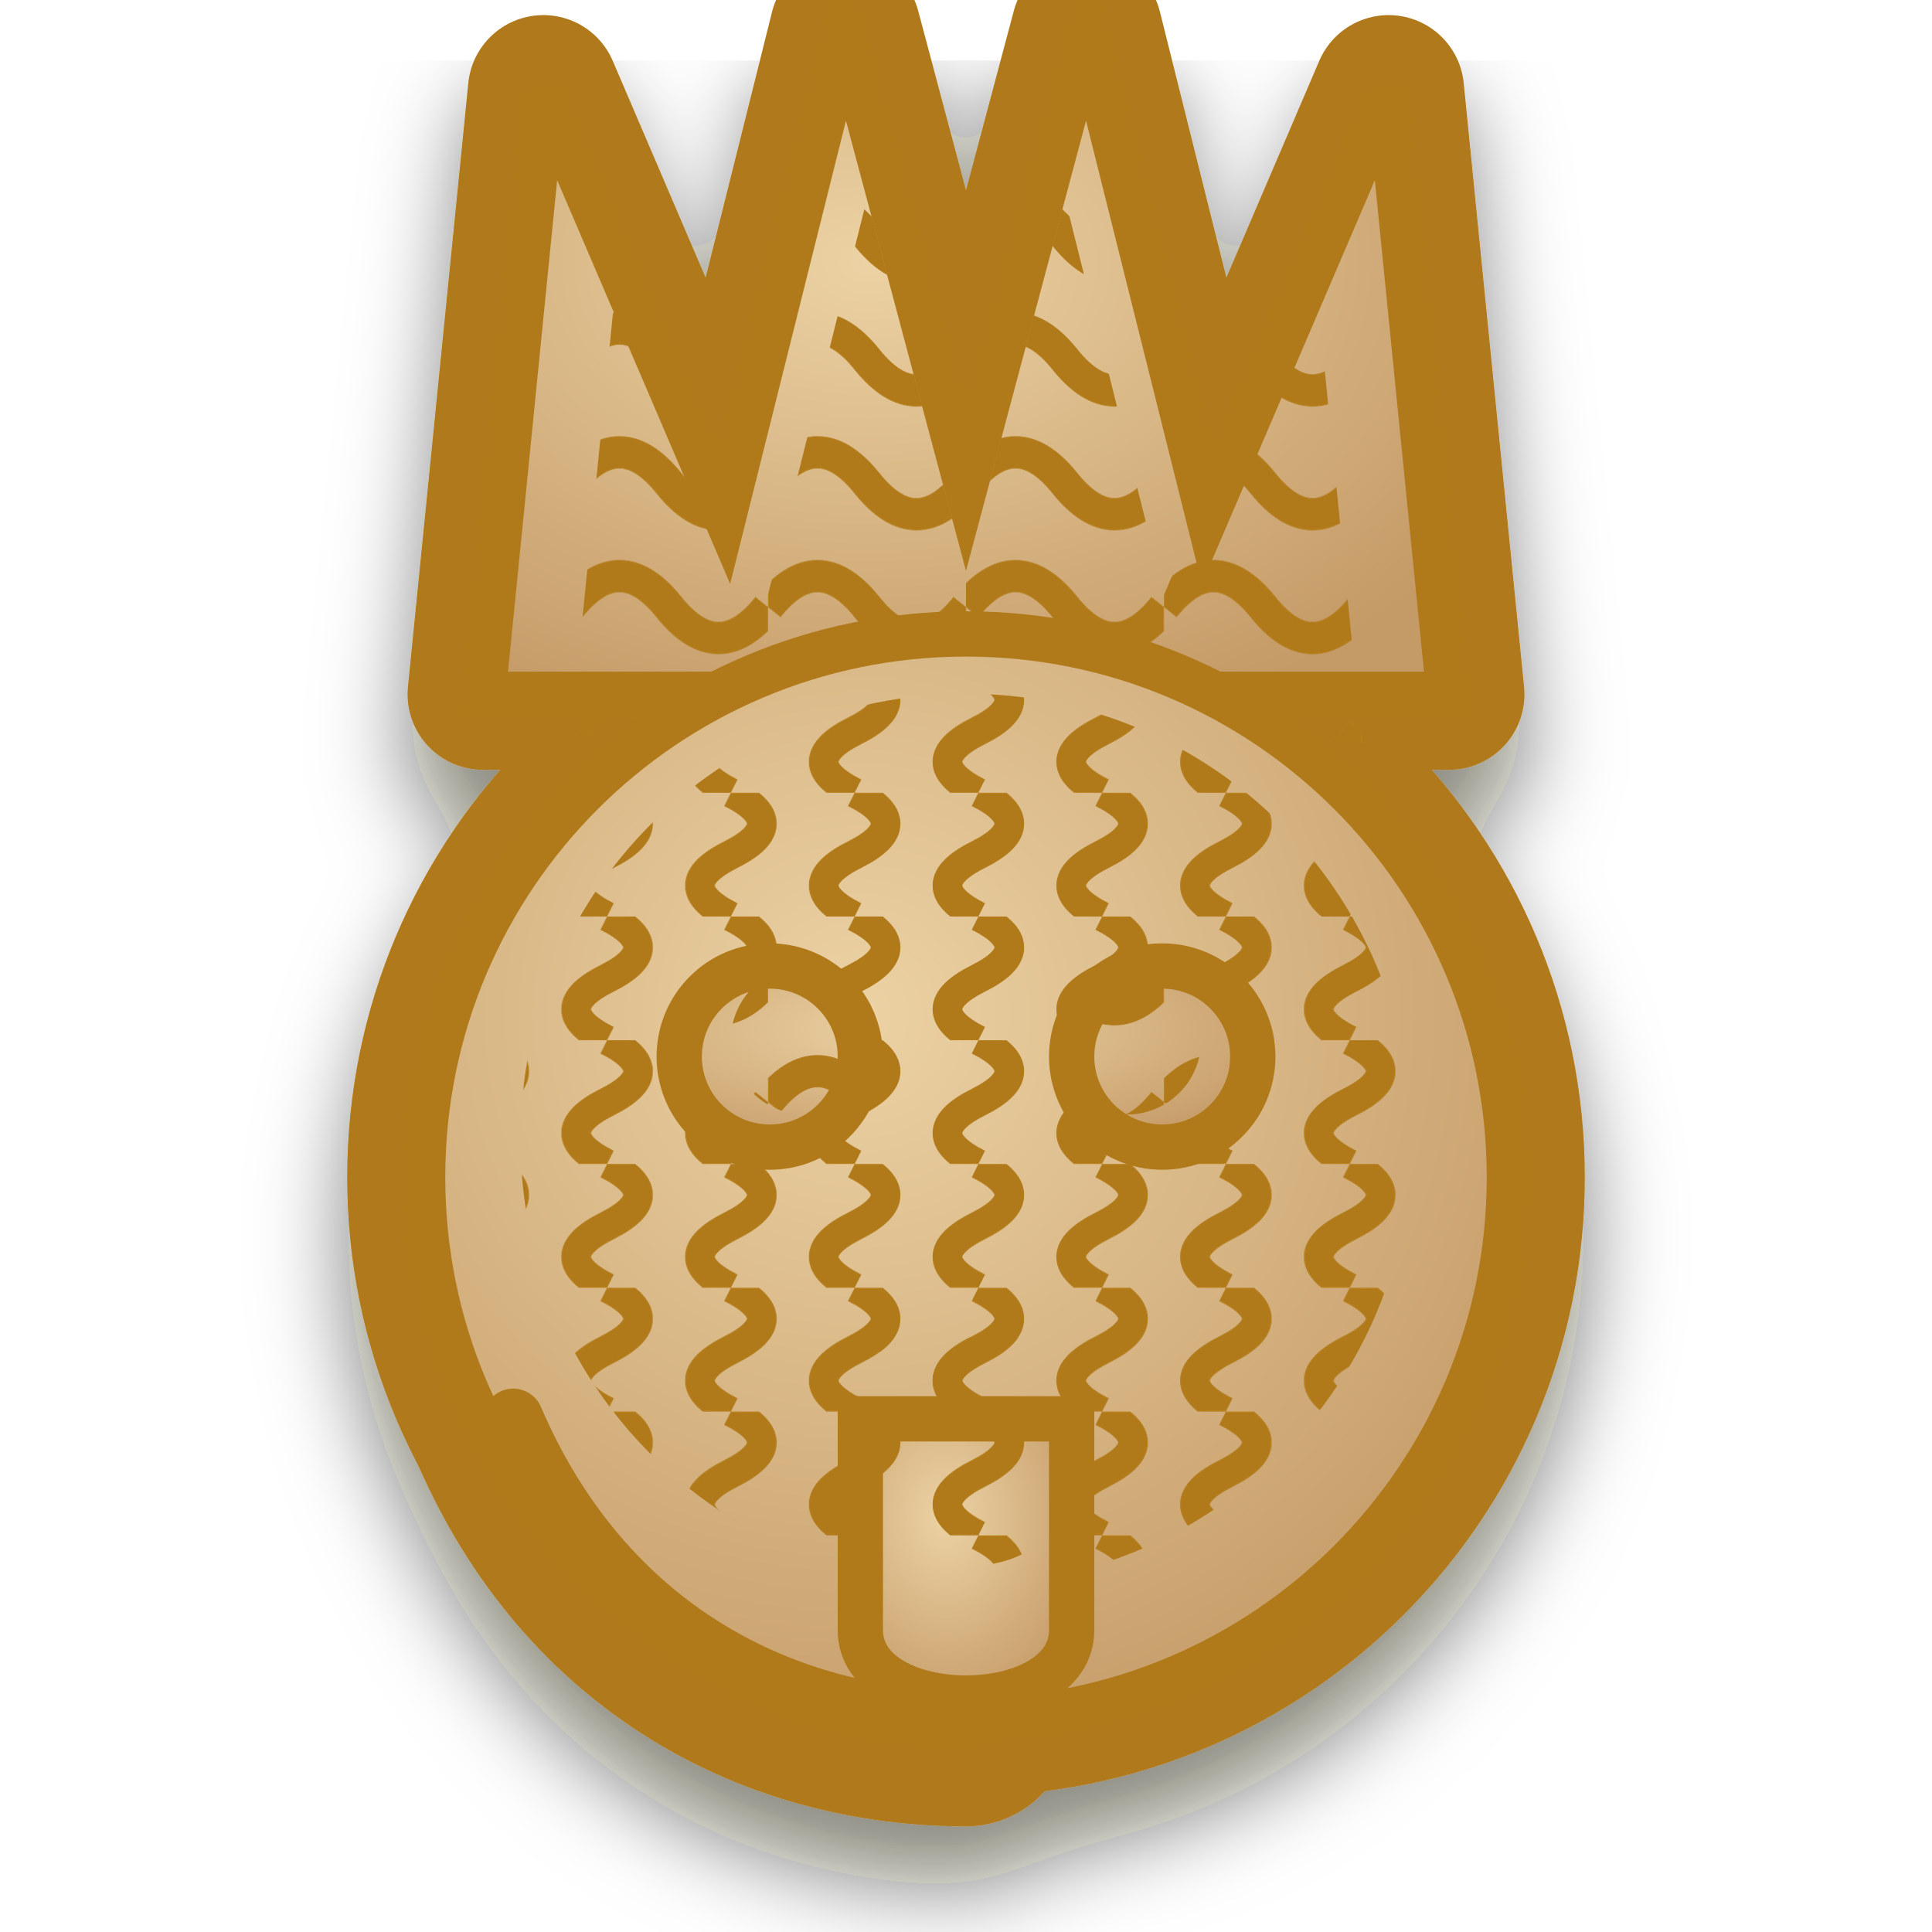
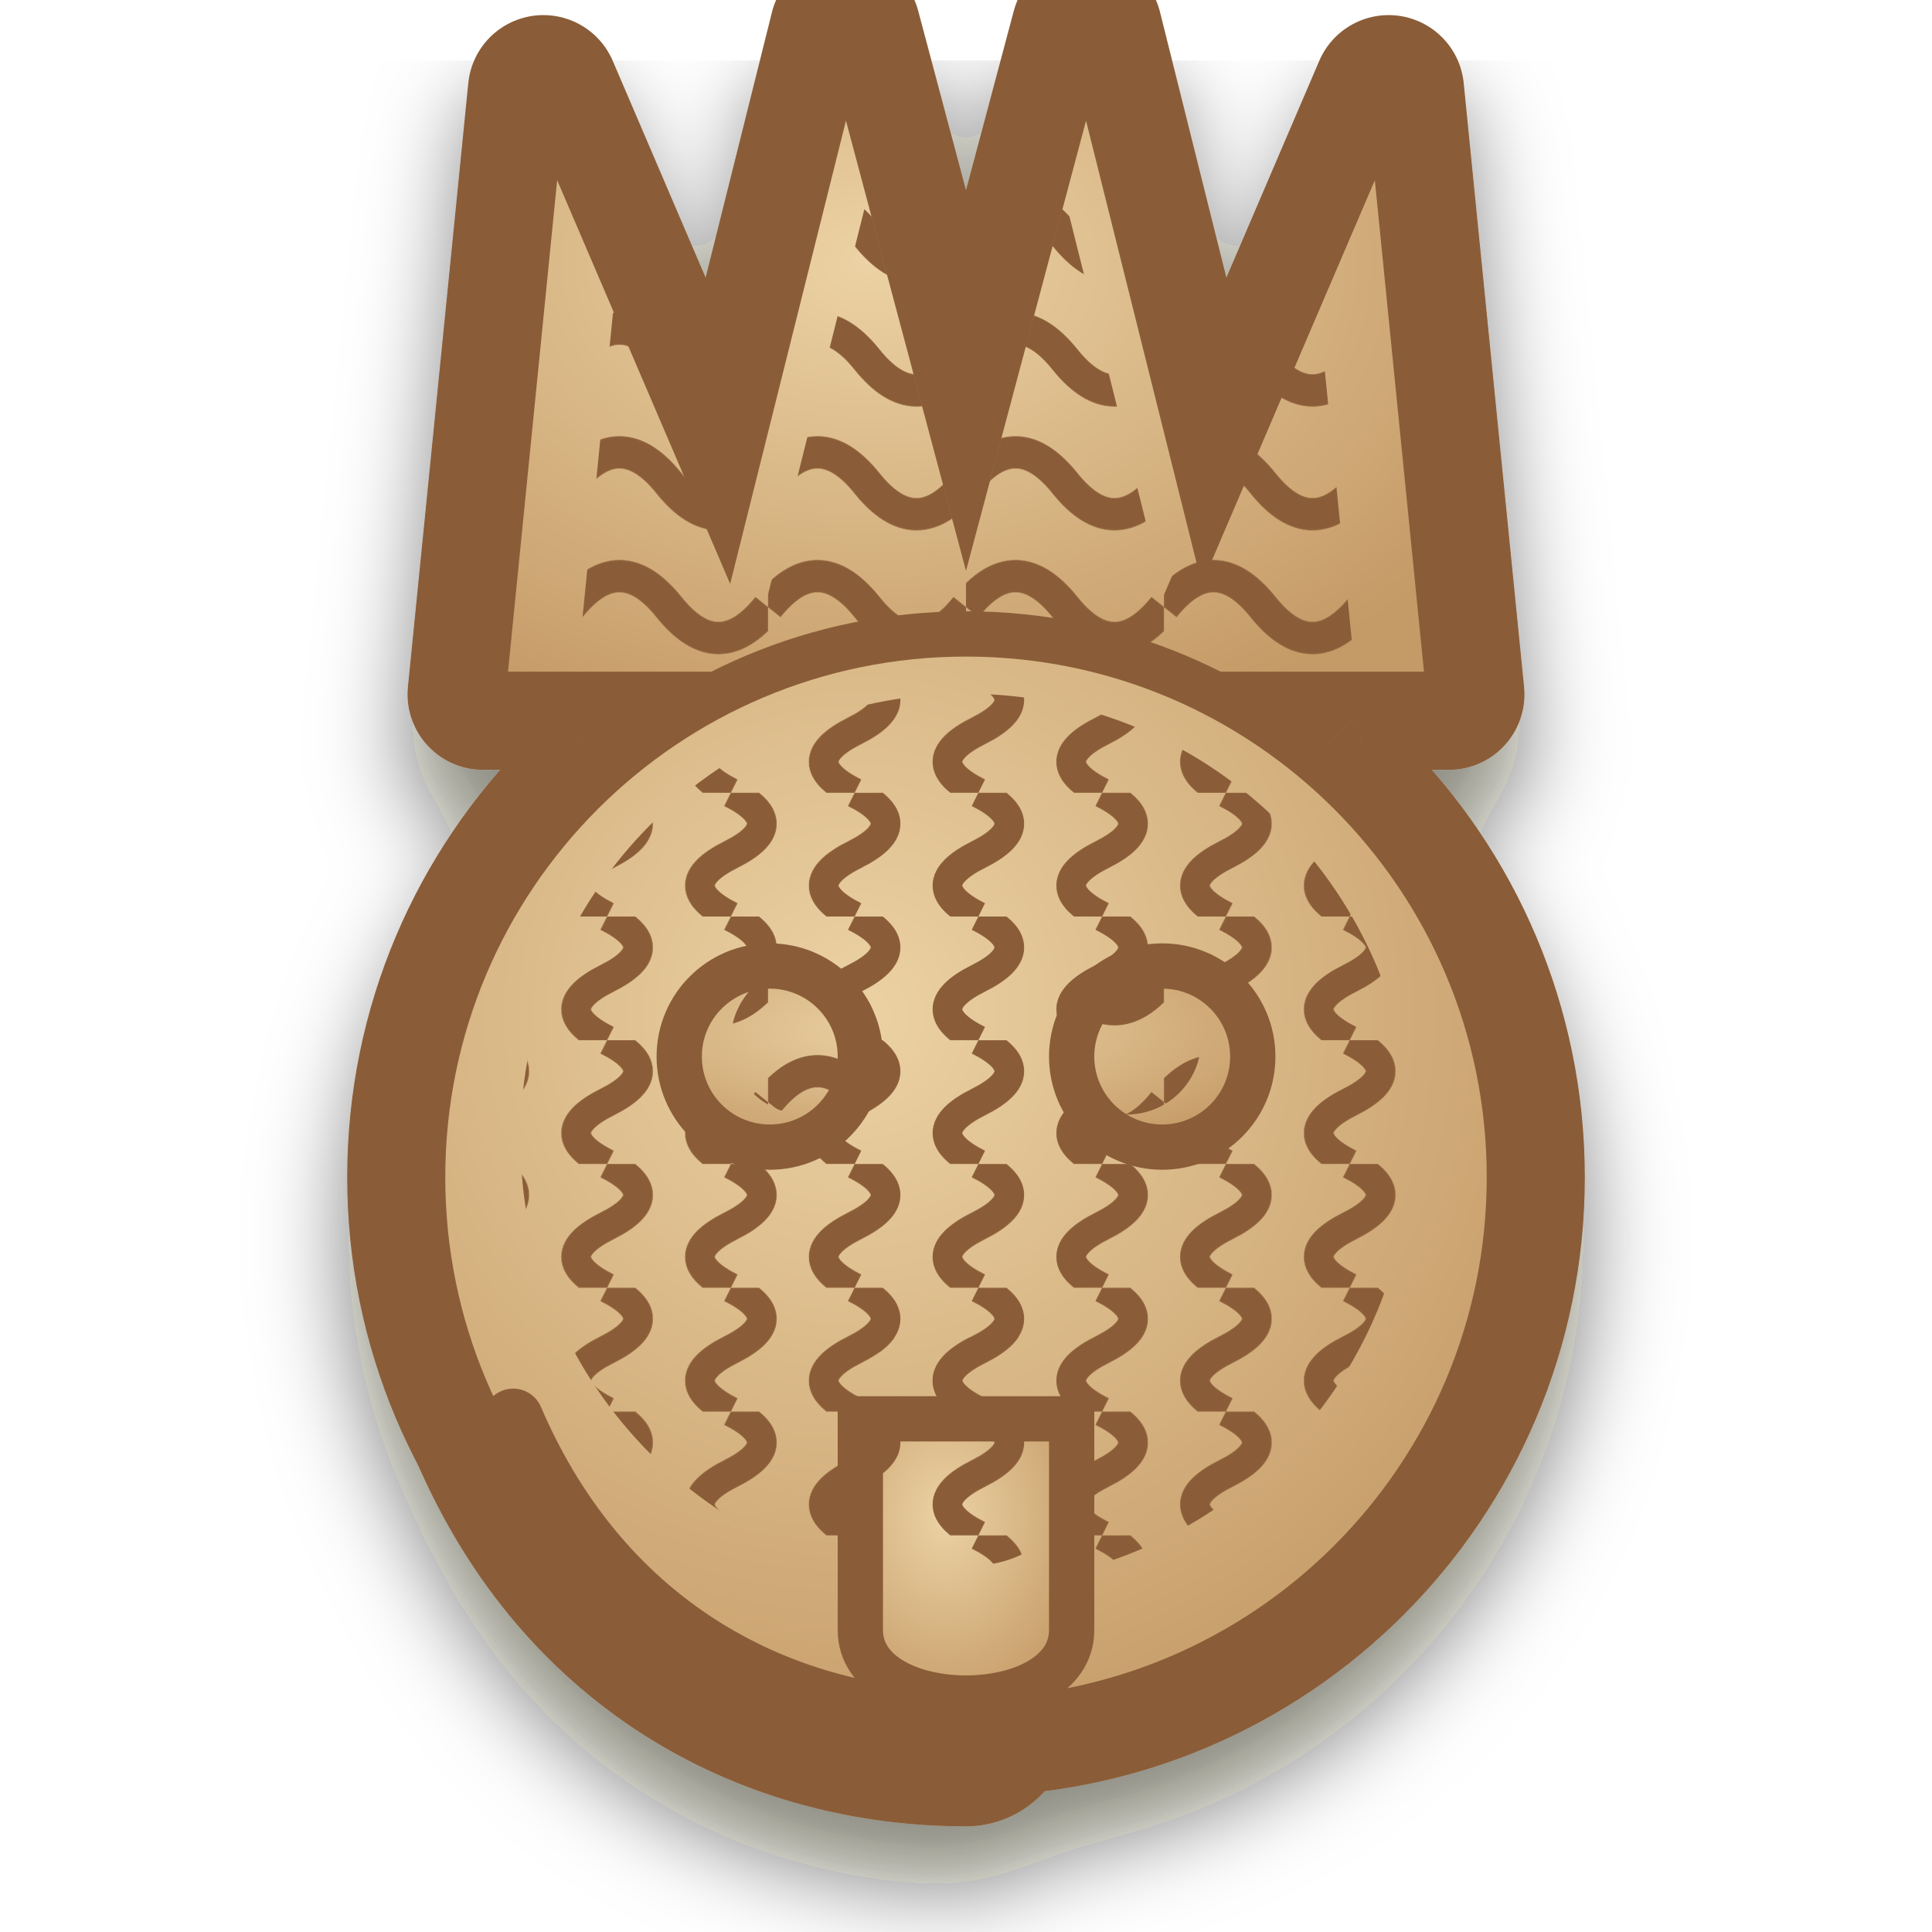
<svg xmlns="http://www.w3.org/2000/svg" viewBox="0 0 128 128" width="128" height="128">
  <defs>
    <filter id="sh" filterUnits="userSpaceOnUse" x="-50" y="-50" width="228" height="228">
      <feDropShadow dx="0" dy="4" stdDeviation="3" flood-color="#190c00" flood-opacity=".5" />
    </filter>
    <radialGradient id="clay" cx=".4" cy=".35" r=".75">
      <stop offset="0" stop-color="#ecd2a4" />
      <stop offset="1" stop-color="#c49a66" />
    </radialGradient>
    <pattern id="wave" width="16" height="10" patternUnits="userSpaceOnUse">
-       <path d="M0 5 Q4 0 8 5 T16 5" fill="none" stroke="#b07a1a" stroke-width="2.6" />
+       <path d="M0 5 Q4 0 8 5 T16 5" fill="none" stroke="#8a5d38" stroke-width="2.6" />
    </pattern>
    <pattern id="zz" width="10" height="10" patternUnits="userSpaceOnUse" patternTransform="rotate(90)">
-       <path d="M0 5 Q2.5 0 5 5 T10 5" fill="none" stroke="#b07a1a" stroke-width="2.4" />
+       <path d="M0 5 Q2.5 0 5 5 T10 5" fill="none" stroke="#8a5d38" stroke-width="2.4" />
    </pattern>
  </defs>
  <g filter="url(#sh)">
-     <path d="M32 46 L36 6 L48 34 L56 2 L64 32 L72 2 L80 34 L92 6 L96 46 Z" fill="#b07a1a" stroke="#b07a1a" stroke-width="10" stroke-linejoin="round" />
-     <path d="M64 42 A36 36 0 1 1 64 114 A36 36 0 1 1 64 42 Z" fill="#b07a1a" stroke="#b07a1a" stroke-width="10" stroke-linejoin="round" />
-     <path d="M51 64 A6 6 0 1 1 51 76 A6 6 0 1 1 51 64 Z M77 64 A6 6 0 1 1 77 76 A6 6 0 1 1 77 64 Z" fill="#b07a1a" stroke="#b07a1a" stroke-width="10" stroke-linejoin="round" />
-     <path d="M57 94 H71 V108 C71 114 57 114 57 108 Z" fill="#b07a1a" stroke="#b07a1a" stroke-width="10" stroke-linejoin="round" />
-     <path d="M34 94 C40 108 52 114 64 114" fill="none" stroke="#b07a1a" stroke-width="14" stroke-linecap="round" stroke-linejoin="round" />
+     <path d="M32 46 L36 6 L48 34 L56 2 L64 32 L72 2 L80 34 L92 6 L96 46 Z" fill="#8a5d38" stroke="#8a5d38" stroke-width="10" stroke-linejoin="round" />
+     <path d="M64 42 A36 36 0 1 1 64 114 A36 36 0 1 1 64 42 Z" fill="#8a5d38" stroke="#8a5d38" stroke-width="10" stroke-linejoin="round" />
+     <path d="M51 64 A6 6 0 1 1 51 76 A6 6 0 1 1 51 64 Z M77 64 A6 6 0 1 1 77 76 A6 6 0 1 1 77 64 Z" fill="#8a5d38" stroke="#8a5d38" stroke-width="10" stroke-linejoin="round" />
+     <path d="M57 94 H71 V108 C71 114 57 114 57 108 Z" fill="#8a5d38" stroke="#8a5d38" stroke-width="10" stroke-linejoin="round" />
+     <path d="M34 94 C40 108 52 114 64 114" fill="none" stroke="#8a5d38" stroke-width="14" stroke-linecap="round" stroke-linejoin="round" />
  </g>
  <path d="M32 46 L36 6 L48 34 L56 2 L64 32 L72 2 L80 34 L92 6 L96 46 Z" fill="url(#clay)" />
  <path d="M32 46 L36 6 L48 34 L56 2 L64 32 L72 2 L80 34 L92 6 L96 46 Z" fill="url(#wave)" transform="translate(64 64) scale(.82) translate(-64 -64)" />
-   <path d="M32 46 L36 6 L48 34 L56 2 L64 32 L72 2 L80 34 L92 6 L96 46 Z" fill="none" stroke="#b07a1a" stroke-width="3" />
+   <path d="M32 46 L36 6 L48 34 L56 2 L64 32 L72 2 L80 34 L92 6 L96 46 Z" fill="none" stroke="#8a5d38" stroke-width="3" />
  <path d="M64 42 A36 36 0 1 1 64 114 A36 36 0 1 1 64 42 Z" fill="url(#clay)" />
  <path d="M64 42 A36 36 0 1 1 64 114 A36 36 0 1 1 64 42 Z" fill="url(#zz)" transform="translate(64 64) scale(.82) translate(-64 -64)" />
-   <path d="M64 42 A36 36 0 1 1 64 114 A36 36 0 1 1 64 42 Z" fill="none" stroke="#b07a1a" stroke-width="3" />
+   <path d="M64 42 A36 36 0 1 1 64 114 A36 36 0 1 1 64 42 Z" fill="none" stroke="#8a5d38" stroke-width="3" />
  <path d="M51 64 A6 6 0 1 1 51 76 A6 6 0 1 1 51 64 Z M77 64 A6 6 0 1 1 77 76 A6 6 0 1 1 77 64 Z" fill="url(#clay)" />
  <path d="M51 64 A6 6 0 1 1 51 76 A6 6 0 1 1 51 64 Z M77 64 A6 6 0 1 1 77 76 A6 6 0 1 1 77 64 Z" fill="url(#wave)" transform="translate(64 64) scale(.82) translate(-64 -64)" />
-   <path d="M51 64 A6 6 0 1 1 51 76 A6 6 0 1 1 51 64 Z M77 64 A6 6 0 1 1 77 76 A6 6 0 1 1 77 64 Z" fill="none" stroke="#b07a1a" stroke-width="3" />
+   <path d="M51 64 A6 6 0 1 1 51 76 A6 6 0 1 1 51 64 Z M77 64 A6 6 0 1 1 77 76 A6 6 0 1 1 77 64 Z" fill="none" stroke="#8a5d38" stroke-width="3" />
  <path d="M57 94 H71 V108 C71 114 57 114 57 108 Z" fill="url(#clay)" />
  <path d="M57 94 H71 V108 C71 114 57 114 57 108 Z" fill="url(#zz)" transform="translate(64 64) scale(.82) translate(-64 -64)" />
-   <path d="M57 94 H71 V108 C71 114 57 114 57 108 Z" fill="none" stroke="#b07a1a" stroke-width="3" />
-   <path d="M34 94 C40 108 52 114 64 114" fill="none" stroke="#b07a1a" stroke-width="4" stroke-linecap="round" />
+   <path d="M57 94 H71 V108 C71 114 57 114 57 108 Z" fill="none" stroke="#8a5d38" stroke-width="3" />
+   <path d="M34 94 C40 108 52 114 64 114" fill="none" stroke="#8a5d38" stroke-width="4" stroke-linecap="round" />
</svg>
